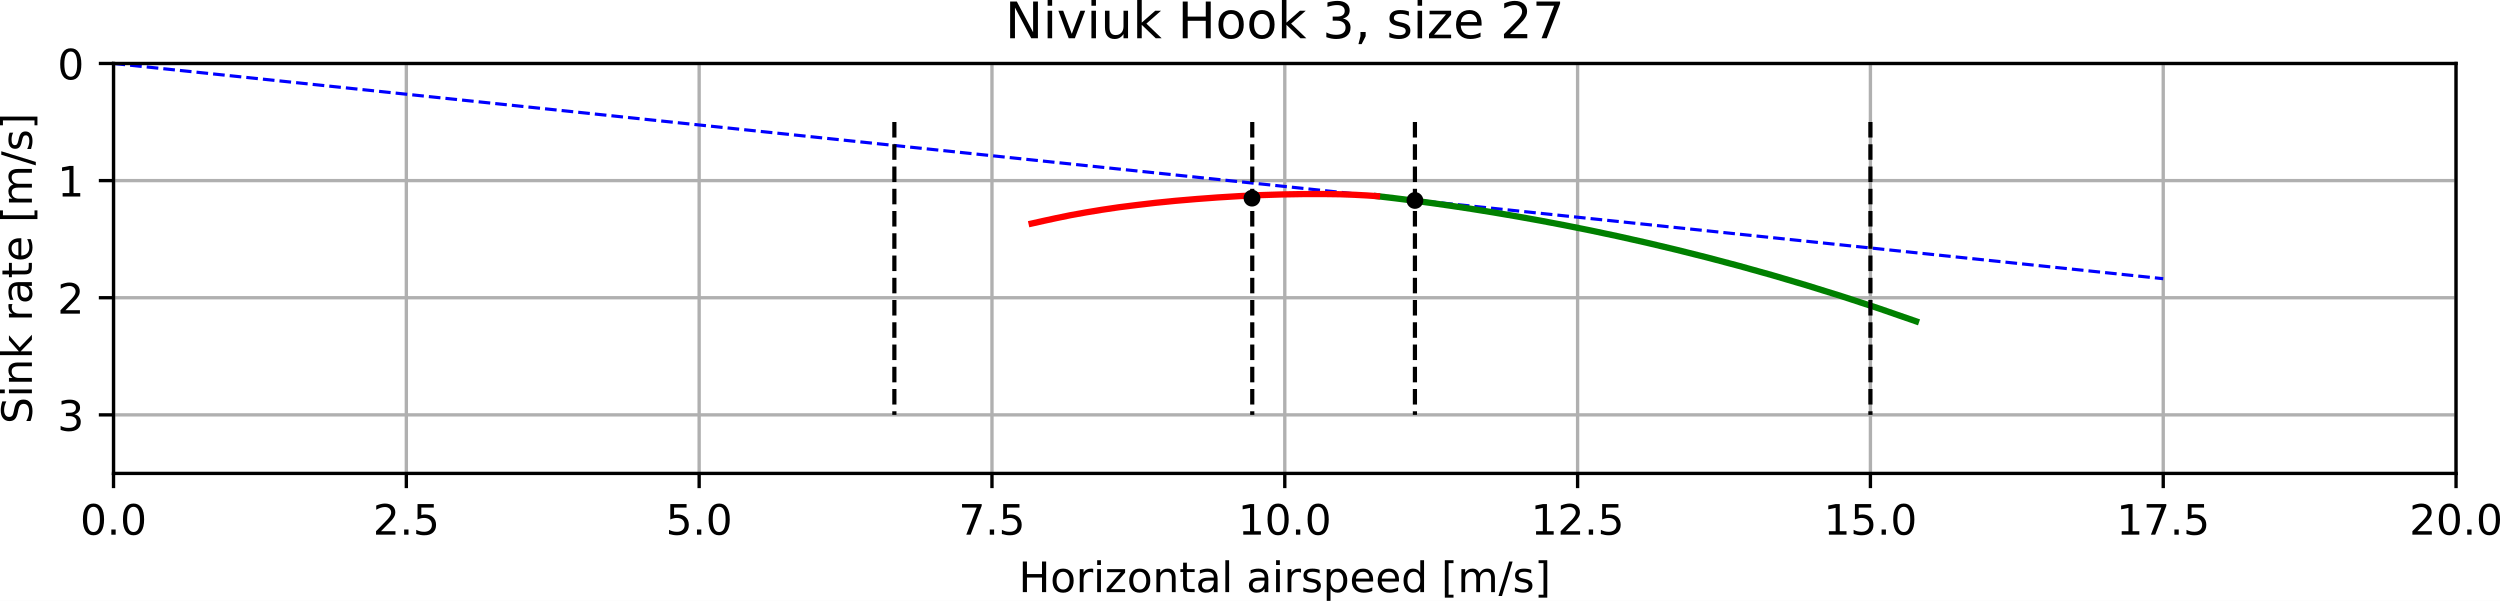
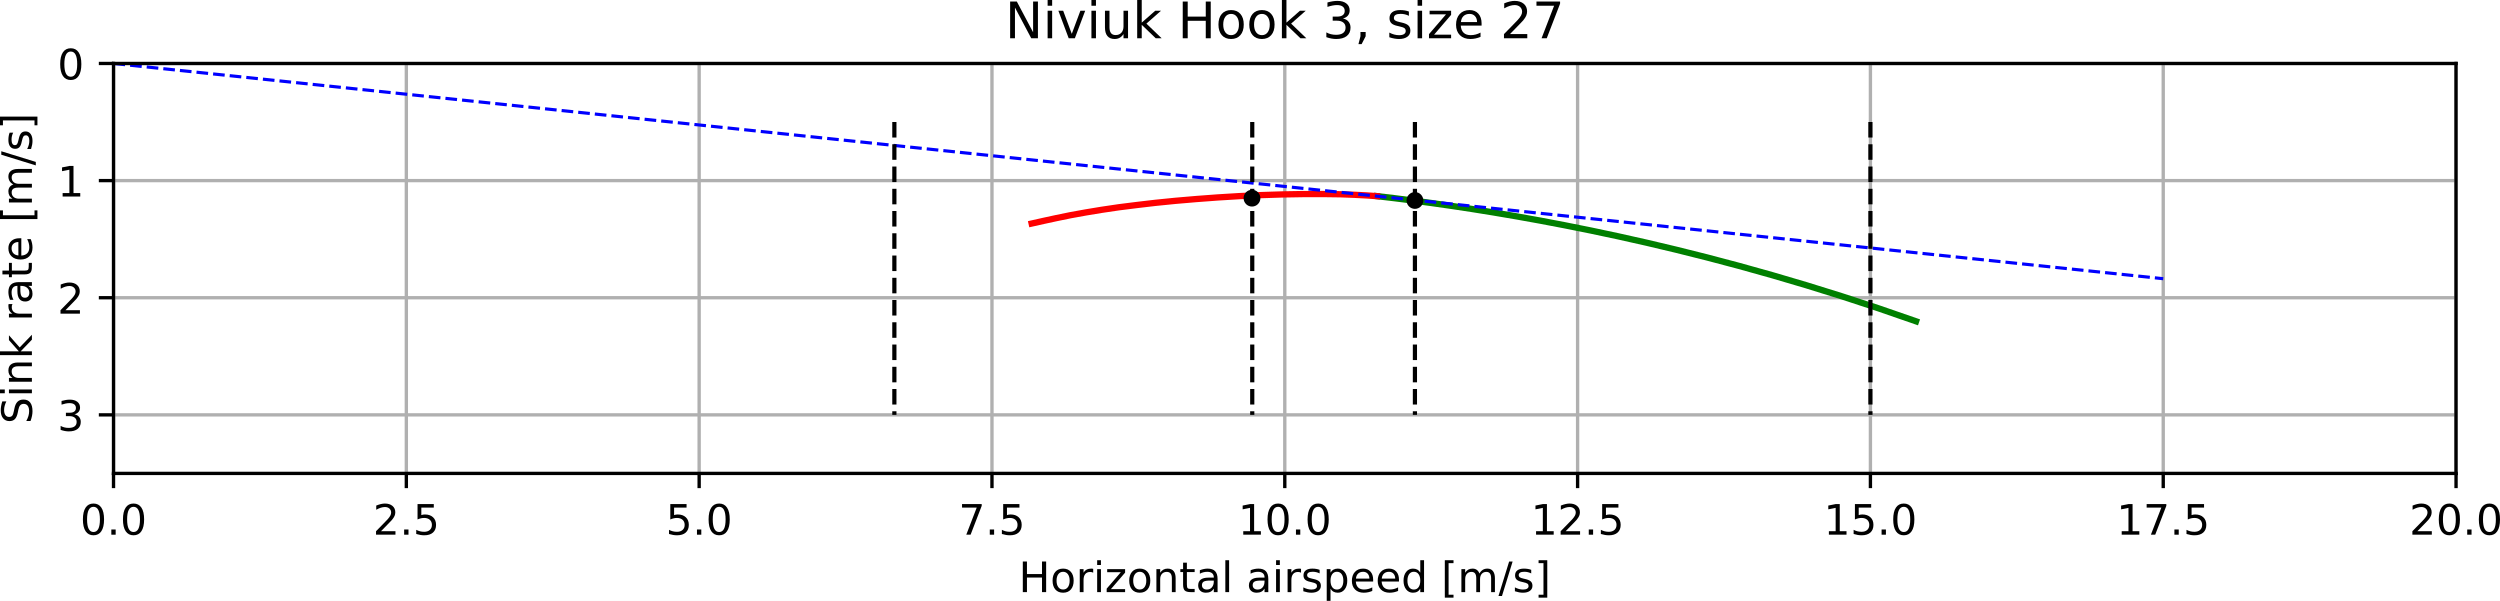
<svg xmlns="http://www.w3.org/2000/svg" xmlns:xlink="http://www.w3.org/1999/xlink" width="595.51pt" height="143.124pt" viewBox="0 0 595.51 143.124" version="1.1" id="svg480">
  <defs id="defs6">
    <style type="text/css" id="style4">*{stroke-linejoin: round; stroke-linecap: butt}</style>
  </defs>
  <rect style="fill:#ffffff;stroke-width:0.75;stroke-linecap:round" id="rect1686" width="595.51" height="143.124" x="0" y="0" />
  <g id="axes_1" transform="translate(-62.95937,-117.8569)">
    <g id="patch_2">
      <path d="m 90,230.625 h 558 v -97.65 H 90 Z" style="fill:#ffffff" id="path11" />
    </g>
    <g id="matplotlib.axis_1">
      <g id="xtick_1">
        <g id="line2d_1">
          <path d="m 90,230.625 v -97.65" clip-path="url(#p4e406c2c4f)" style="fill:none;stroke:#b0b0b0;stroke-width:0.8;stroke-linecap:square" id="path14" />
        </g>
        <g id="line2d_2">
          <defs id="defs18">
            <path id="m42795e333b" d="M 0,0 V 3.5" style="stroke:#000000;stroke-width:0.8" />
          </defs>
          <g id="g22">
            <use xlink:href="#m42795e333b" x="90" y="230.625" style="stroke:#000000;stroke-width:0.8" id="use20" width="100%" height="100%" />
          </g>
        </g>
        <g id="text_1">
          <g transform="matrix(0.1,0,0,-0.1,82.04844,245.2234)" id="g35">
            <defs id="defs27">
              <path id="DejaVuSans-30" d="m 2034,4250 q -487,0 -733,-480 -245,-479 -245,-1442 0,-959 245,-1439 246,-480 733,-480 491,0 736,480 246,480 246,1439 0,963 -246,1442 -245,480 -736,480 z m 0,500 q 785,0 1199,-621 414,-620 414,-1801 0,-1178 -414,-1799 -414,-620 -1199,-620 -784,0 -1198,620 -414,621 -414,1799 0,1181 414,1801 414,621 1198,621 z" transform="scale(0.015625)" />
              <path id="DejaVuSans-2e" d="m 684,794 h 660 V 0 H 684 Z" transform="scale(0.015625)" />
            </defs>
            <use xlink:href="#DejaVuSans-30" id="use29" x="0" y="0" width="100%" height="100%" />
            <use xlink:href="#DejaVuSans-2e" x="63.623" id="use31" y="0" width="100%" height="100%" />
            <use xlink:href="#DejaVuSans-30" x="95.41" id="use33" y="0" width="100%" height="100%" />
          </g>
        </g>
      </g>
      <g id="xtick_2">
        <g id="line2d_3">
          <path d="m 159.75,230.625 v -97.65" clip-path="url(#p4e406c2c4f)" style="fill:none;stroke:#b0b0b0;stroke-width:0.8;stroke-linecap:square" id="path39" />
        </g>
        <g id="line2d_4">
          <g id="g44">
            <use xlink:href="#m42795e333b" x="159.75" y="230.625" style="stroke:#000000;stroke-width:0.8" id="use42" width="100%" height="100%" />
          </g>
        </g>
        <g id="text_2">
          <g transform="matrix(0.1,0,0,-0.1,151.7984,245.2234)" id="g57">
            <defs id="defs49">
              <path id="DejaVuSans-32" d="M 1228,531 H 3431 V 0 H 469 v 531 q 359,372 979,998 621,627 780,809 303,340 423,576 121,236 121,464 0,372 -261,606 -261,235 -680,235 -297,0 -627,-103 -329,-103 -704,-313 v 638 q 381,153 712,231 332,78 607,78 725,0 1156,-363 431,-362 431,-968 0,-288 -108,-546 -107,-257 -392,-607 -78,-91 -497,-524 Q 1991,1309 1228,531 Z" transform="scale(0.015625)" />
              <path id="DejaVuSans-35" d="M 691,4666 H 3169 V 4134 H 1269 V 2991 q 137,47 274,70 138,23 276,23 781,0 1237,-428 457,-428 457,-1159 Q 3513,744 3044,326 2575,-91 1722,-91 1428,-91 1123,-41 819,9 494,109 v 635 q 281,-153 581,-228 300,-75 634,-75 541,0 856,284 316,284 316,772 0,487 -316,771 -315,285 -856,285 -253,0 -505,-56 -251,-56 -513,-175 z" transform="scale(0.015625)" />
            </defs>
            <use xlink:href="#DejaVuSans-32" id="use51" x="0" y="0" width="100%" height="100%" />
            <use xlink:href="#DejaVuSans-2e" x="63.623" id="use53" y="0" width="100%" height="100%" />
            <use xlink:href="#DejaVuSans-35" x="95.41" id="use55" y="0" width="100%" height="100%" />
          </g>
        </g>
      </g>
      <g id="xtick_3">
        <g id="line2d_5">
          <path d="m 229.5,230.625 v -97.65" clip-path="url(#p4e406c2c4f)" style="fill:none;stroke:#b0b0b0;stroke-width:0.8;stroke-linecap:square" id="path61" />
        </g>
        <g id="line2d_6">
          <g id="g66">
            <use xlink:href="#m42795e333b" x="229.5" y="230.625" style="stroke:#000000;stroke-width:0.8" id="use64" width="100%" height="100%" />
          </g>
        </g>
        <g id="text_3">
          <g transform="matrix(0.1,0,0,-0.1,221.5484,245.2234)" id="g75">
            <use xlink:href="#DejaVuSans-35" id="use69" x="0" y="0" width="100%" height="100%" />
            <use xlink:href="#DejaVuSans-2e" x="63.623" id="use71" y="0" width="100%" height="100%" />
            <use xlink:href="#DejaVuSans-30" x="95.41" id="use73" y="0" width="100%" height="100%" />
          </g>
        </g>
      </g>
      <g id="xtick_4">
        <g id="line2d_7">
          <path d="m 299.25,230.625 v -97.65" clip-path="url(#p4e406c2c4f)" style="fill:none;stroke:#b0b0b0;stroke-width:0.8;stroke-linecap:square" id="path79" />
        </g>
        <g id="line2d_8">
          <g id="g84">
            <use xlink:href="#m42795e333b" x="299.25" y="230.625" style="stroke:#000000;stroke-width:0.8" id="use82" width="100%" height="100%" />
          </g>
        </g>
        <g id="text_4">
          <g transform="matrix(0.1,0,0,-0.1,291.2984,245.2234)" id="g96">
            <defs id="defs88">
              <path id="DejaVuSans-37" d="M 525,4666 H 3525 V 4397 L 1831,0 H 1172 L 2766,4134 H 525 Z" transform="scale(0.015625)" />
            </defs>
            <use xlink:href="#DejaVuSans-37" id="use90" x="0" y="0" width="100%" height="100%" />
            <use xlink:href="#DejaVuSans-2e" x="63.623" id="use92" y="0" width="100%" height="100%" />
            <use xlink:href="#DejaVuSans-35" x="95.41" id="use94" y="0" width="100%" height="100%" />
          </g>
        </g>
      </g>
      <g id="xtick_5">
        <g id="line2d_9">
          <path d="m 369,230.625 v -97.65" clip-path="url(#p4e406c2c4f)" style="fill:none;stroke:#b0b0b0;stroke-width:0.8;stroke-linecap:square" id="path100" />
        </g>
        <g id="line2d_10">
          <g id="g105">
            <use xlink:href="#m42795e333b" x="369" y="230.625" style="stroke:#000000;stroke-width:0.8" id="use103" width="100%" height="100%" />
          </g>
        </g>
        <g id="text_5">
          <g transform="matrix(0.1,0,0,-0.1,357.8672,245.2234)" id="g119">
            <defs id="defs109">
              <path id="DejaVuSans-31" d="M 794,531 H 1825 V 4091 L 703,3866 v 575 l 1116,225 h 631 V 531 H 3481 V 0 H 794 Z" transform="scale(0.015625)" />
            </defs>
            <use xlink:href="#DejaVuSans-31" id="use111" x="0" y="0" width="100%" height="100%" />
            <use xlink:href="#DejaVuSans-30" x="63.623" id="use113" y="0" width="100%" height="100%" />
            <use xlink:href="#DejaVuSans-2e" x="127.246" id="use115" y="0" width="100%" height="100%" />
            <use xlink:href="#DejaVuSans-30" x="159.033" id="use117" y="0" width="100%" height="100%" />
          </g>
        </g>
      </g>
      <g id="xtick_6">
        <g id="line2d_11">
          <path d="m 438.75,230.625 v -97.65" clip-path="url(#p4e406c2c4f)" style="fill:none;stroke:#b0b0b0;stroke-width:0.8;stroke-linecap:square" id="path123" />
        </g>
        <g id="line2d_12">
          <g id="g128">
            <use xlink:href="#m42795e333b" x="438.75" y="230.625" style="stroke:#000000;stroke-width:0.8" id="use126" width="100%" height="100%" />
          </g>
        </g>
        <g id="text_6">
          <g transform="matrix(0.1,0,0,-0.1,427.6172,245.2234)" id="g139">
            <use xlink:href="#DejaVuSans-31" id="use131" x="0" y="0" width="100%" height="100%" />
            <use xlink:href="#DejaVuSans-32" x="63.623" id="use133" y="0" width="100%" height="100%" />
            <use xlink:href="#DejaVuSans-2e" x="127.246" id="use135" y="0" width="100%" height="100%" />
            <use xlink:href="#DejaVuSans-35" x="159.033" id="use137" y="0" width="100%" height="100%" />
          </g>
        </g>
      </g>
      <g id="xtick_7">
        <g id="line2d_13">
          <path d="m 508.5,230.625 v -97.65" clip-path="url(#p4e406c2c4f)" style="fill:none;stroke:#b0b0b0;stroke-width:0.8;stroke-linecap:square" id="path143" />
        </g>
        <g id="line2d_14">
          <g id="g148">
            <use xlink:href="#m42795e333b" x="508.5" y="230.625" style="stroke:#000000;stroke-width:0.8" id="use146" width="100%" height="100%" />
          </g>
        </g>
        <g id="text_7">
          <g transform="matrix(0.1,0,0,-0.1,497.3672,245.2234)" id="g159">
            <use xlink:href="#DejaVuSans-31" id="use151" x="0" y="0" width="100%" height="100%" />
            <use xlink:href="#DejaVuSans-35" x="63.623" id="use153" y="0" width="100%" height="100%" />
            <use xlink:href="#DejaVuSans-2e" x="127.246" id="use155" y="0" width="100%" height="100%" />
            <use xlink:href="#DejaVuSans-30" x="159.033" id="use157" y="0" width="100%" height="100%" />
          </g>
        </g>
      </g>
      <g id="xtick_8">
        <g id="line2d_15">
          <path d="m 578.25,230.625 v -97.65" clip-path="url(#p4e406c2c4f)" style="fill:none;stroke:#b0b0b0;stroke-width:0.8;stroke-linecap:square" id="path163" />
        </g>
        <g id="line2d_16">
          <g id="g168">
            <use xlink:href="#m42795e333b" x="578.25" y="230.625" style="stroke:#000000;stroke-width:0.8" id="use166" width="100%" height="100%" />
          </g>
        </g>
        <g id="text_8">
          <g transform="matrix(0.1,0,0,-0.1,567.1172,245.2234)" id="g179">
            <use xlink:href="#DejaVuSans-31" id="use171" x="0" y="0" width="100%" height="100%" />
            <use xlink:href="#DejaVuSans-37" x="63.623" id="use173" y="0" width="100%" height="100%" />
            <use xlink:href="#DejaVuSans-2e" x="127.246" id="use175" y="0" width="100%" height="100%" />
            <use xlink:href="#DejaVuSans-35" x="159.033" id="use177" y="0" width="100%" height="100%" />
          </g>
        </g>
      </g>
      <g id="xtick_9">
        <g id="line2d_17">
          <path d="m 648,230.625 v -97.65" clip-path="url(#p4e406c2c4f)" style="fill:none;stroke:#b0b0b0;stroke-width:0.8;stroke-linecap:square" id="path183" />
        </g>
        <g id="line2d_18">
          <g id="g188">
            <use xlink:href="#m42795e333b" x="648" y="230.625" style="stroke:#000000;stroke-width:0.8" id="use186" width="100%" height="100%" />
          </g>
        </g>
        <g id="text_9">
          <g transform="matrix(0.1,0,0,-0.1,636.8672,245.2234)" id="g199">
            <use xlink:href="#DejaVuSans-32" id="use191" x="0" y="0" width="100%" height="100%" />
            <use xlink:href="#DejaVuSans-30" x="63.623" id="use193" y="0" width="100%" height="100%" />
            <use xlink:href="#DejaVuSans-2e" x="127.246" id="use195" y="0" width="100%" height="100%" />
            <use xlink:href="#DejaVuSans-30" x="159.033" id="use197" y="0" width="100%" height="100%" />
          </g>
        </g>
      </g>
      <g id="text_10">
        <g transform="matrix(0.1,0,0,-0.1,305.6164,258.9016)" id="g273">
          <defs id="defs221">
            <path id="DejaVuSans-48" d="m 628,4666 h 631 V 2753 h 2294 v 1913 h 631 V 0 H 3553 V 2222 H 1259 V 0 H 628 Z" transform="scale(0.015625)" />
            <path id="DejaVuSans-6f" d="m 1959,3097 q -462,0 -731,-361 -269,-361 -269,-989 0,-628 267,-989 268,-361 733,-361 460,0 728,362 269,363 269,988 0,622 -269,986 -268,364 -728,364 z m 0,487 q 750,0 1178,-488 429,-487 429,-1349 Q 3566,888 3137,398 2709,-91 1959,-91 1206,-91 779,398 353,888 353,1747 q 0,862 426,1349 427,488 1180,488 z" transform="scale(0.015625)" />
            <path id="DejaVuSans-72" d="m 2631,2963 q -97,56 -211,82 -114,27 -251,27 -488,0 -749,-317 -261,-317 -261,-911 V 0 H 581 v 3500 h 578 v -544 q 182,319 472,473 291,155 707,155 59,0 131,-8 72,-7 159,-23 z" transform="scale(0.015625)" />
            <path id="DejaVuSans-69" d="m 603,3500 h 575 V 0 H 603 Z m 0,1363 h 575 V 4134 H 603 Z" transform="scale(0.015625)" />
            <path id="DejaVuSans-7a" d="M 353,3500 H 3084 V 2975 L 922,459 H 3084 V 0 H 275 V 525 L 2438,3041 H 353 Z" transform="scale(0.015625)" />
            <path id="DejaVuSans-6e" d="M 3513,2113 V 0 h -575 v 2094 q 0,497 -194,743 -194,247 -581,247 -466,0 -735,-297 -269,-296 -269,-809 V 0 H 581 v 3500 h 578 v -544 q 207,316 486,472 280,156 646,156 603,0 912,-373 310,-373 310,-1098 z" transform="scale(0.015625)" />
            <path id="DejaVuSans-74" d="M 1172,4494 V 3500 H 2356 V 3053 H 1172 V 1153 q 0,-428 117,-550 117,-122 477,-122 h 590 V 0 H 1766 Q 1100,0 847,248 594,497 594,1153 V 3053 H 172 v 447 h 422 v 994 z" transform="scale(0.015625)" />
            <path id="DejaVuSans-61" d="m 2194,1759 q -697,0 -966,-159 -269,-159 -269,-544 0,-306 202,-486 202,-179 548,-179 479,0 768,339 289,339 289,901 v 128 z m 1147,238 V 0 H 2766 V 531 Q 2569,213 2275,61 1981,-91 1556,-91 q -537,0 -855,302 -317,302 -317,808 0,590 395,890 396,300 1180,300 h 807 v 57 q 0,397 -261,614 -261,217 -733,217 -300,0 -585,-72 -284,-72 -546,-216 v 532 q 315,122 612,182 297,61 578,61 760,0 1135,-394 375,-393 375,-1193 z" transform="scale(0.015625)" />
            <path id="DejaVuSans-6c" d="m 603,4863 h 575 V 0 H 603 Z" transform="scale(0.015625)" />
            <path id="DejaVuSans-20" transform="scale(0.015625)" d="" />
            <path id="DejaVuSans-73" d="m 2834,3397 v -544 q -243,125 -506,187 -262,63 -544,63 -428,0 -642,-131 -214,-131 -214,-394 0,-200 153,-314 153,-114 616,-217 l 197,-44 q 612,-131 870,-370 258,-239 258,-667 0,-488 -386,-773 Q 2250,-91 1575,-91 1294,-91 989,-36 684,19 347,128 v 594 q 319,-166 628,-249 309,-82 613,-82 406,0 624,139 219,139 219,392 0,234 -158,359 -157,125 -692,241 l -200,47 q -534,112 -772,345 -237,233 -237,639 0,494 350,762 350,269 994,269 318,0 599,-47 282,-46 519,-140 z" transform="scale(0.015625)" />
            <path id="DejaVuSans-70" d="M 1159,525 V -1331 H 581 v 4831 h 578 v -531 q 182,312 458,463 277,152 661,152 638,0 1036,-506 399,-506 399,-1331 0,-825 -399,-1332 -398,-506 -1036,-506 -384,0 -661,152 -276,152 -458,464 z m 1957,1222 q 0,634 -261,995 -261,361 -717,361 -457,0 -718,-361 -261,-361 -261,-995 0,-634 261,-995 261,-361 718,-361 456,0 717,361 261,361 261,995 z" transform="scale(0.015625)" />
            <path id="DejaVuSans-65" d="M 3597,1894 V 1613 H 953 q 38,-594 358,-905 320,-311 892,-311 331,0 642,81 311,81 618,244 V 178 Q 3153,47 2828,-22 2503,-91 2169,-91 1331,-91 842,396 353,884 353,1716 q 0,859 464,1363 464,505 1252,505 706,0 1117,-455 411,-454 411,-1235 z m -575,169 q -6,471 -264,752 -258,282 -683,282 -481,0 -770,-272 -289,-272 -333,-766 z" transform="scale(0.015625)" />
            <path id="DejaVuSans-64" d="m 2906,2969 v 1894 h 575 V 0 H 2906 V 525 Q 2725,213 2448,61 2172,-91 1784,-91 1150,-91 751,415 353,922 353,1747 q 0,825 398,1331 399,506 1033,506 388,0 664,-152 277,-151 458,-463 z M 947,1747 q 0,-634 261,-995 261,-361 717,-361 456,0 718,361 263,361 263,995 0,634 -263,995 -262,361 -718,361 -456,0 -717,-361 -261,-361 -261,-995 z" transform="scale(0.015625)" />
            <path id="DejaVuSans-5b" d="M 550,4863 H 1875 V 4416 H 1125 V -397 h 750 V -844 H 550 Z" transform="scale(0.015625)" />
            <path id="DejaVuSans-6d" d="m 3328,2828 q 216,388 516,572 300,184 706,184 547,0 844,-383 297,-382 297,-1088 V 0 h -578 v 2094 q 0,503 -179,746 -178,244 -543,244 -447,0 -707,-297 -259,-296 -259,-809 V 0 h -578 v 2094 q 0,506 -178,748 -178,242 -550,242 -441,0 -701,-298 -259,-298 -259,-808 V 0 H 581 v 3500 h 578 v -544 q 197,322 472,475 275,153 653,153 382,0 649,-194 267,-193 395,-562 z" transform="scale(0.015625)" />
            <path id="DejaVuSans-2f" d="m 1625,4666 h 531 L 531,-594 H 0 Z" transform="scale(0.015625)" />
            <path id="DejaVuSans-5d" d="M 1947,4863 V -844 H 622 v 447 h 747 V 4416 H 622 v 447 z" transform="scale(0.015625)" />
          </defs>
          <use xlink:href="#DejaVuSans-48" id="use223" x="0" y="0" width="100%" height="100%" />
          <use xlink:href="#DejaVuSans-6f" x="75.195" id="use225" y="0" width="100%" height="100%" />
          <use xlink:href="#DejaVuSans-72" x="136.377" id="use227" y="0" width="100%" height="100%" />
          <use xlink:href="#DejaVuSans-69" x="177.49" id="use229" y="0" width="100%" height="100%" />
          <use xlink:href="#DejaVuSans-7a" x="205.273" id="use231" y="0" width="100%" height="100%" />
          <use xlink:href="#DejaVuSans-6f" x="257.764" id="use233" y="0" width="100%" height="100%" />
          <use xlink:href="#DejaVuSans-6e" x="318.945" id="use235" y="0" width="100%" height="100%" />
          <use xlink:href="#DejaVuSans-74" x="382.324" id="use237" y="0" width="100%" height="100%" />
          <use xlink:href="#DejaVuSans-61" x="421.533" id="use239" y="0" width="100%" height="100%" />
          <use xlink:href="#DejaVuSans-6c" x="482.812" id="use241" y="0" width="100%" height="100%" />
          <use xlink:href="#DejaVuSans-20" x="510.596" id="use243" y="0" width="100%" height="100%" />
          <use xlink:href="#DejaVuSans-61" x="542.383" id="use245" y="0" width="100%" height="100%" />
          <use xlink:href="#DejaVuSans-69" x="603.662" id="use247" y="0" width="100%" height="100%" />
          <use xlink:href="#DejaVuSans-72" x="631.445" id="use249" y="0" width="100%" height="100%" />
          <use xlink:href="#DejaVuSans-73" x="672.559" id="use251" y="0" width="100%" height="100%" />
          <use xlink:href="#DejaVuSans-70" x="724.658" id="use253" y="0" width="100%" height="100%" />
          <use xlink:href="#DejaVuSans-65" x="788.135" id="use255" y="0" width="100%" height="100%" />
          <use xlink:href="#DejaVuSans-65" x="849.658" id="use257" y="0" width="100%" height="100%" />
          <use xlink:href="#DejaVuSans-64" x="911.182" id="use259" y="0" width="100%" height="100%" />
          <use xlink:href="#DejaVuSans-20" x="974.658" id="use261" y="0" width="100%" height="100%" />
          <use xlink:href="#DejaVuSans-5b" x="1006.445" id="use263" y="0" width="100%" height="100%" />
          <use xlink:href="#DejaVuSans-6d" x="1045.459" id="use265" y="0" width="100%" height="100%" />
          <use xlink:href="#DejaVuSans-2f" x="1142.871" id="use267" y="0" width="100%" height="100%" />
          <use xlink:href="#DejaVuSans-73" x="1176.562" id="use269" y="0" width="100%" height="100%" />
          <use xlink:href="#DejaVuSans-5d" x="1228.662" id="use271" y="0" width="100%" height="100%" />
        </g>
      </g>
    </g>
    <g id="matplotlib.axis_2">
      <g id="ytick_1">
        <g id="line2d_19">
          <path d="M 90,132.975 H 648" clip-path="url(#p4e406c2c4f)" style="fill:none;stroke:#b0b0b0;stroke-width:0.8;stroke-linecap:square" id="path277" />
        </g>
        <g id="line2d_20">
          <defs id="defs281">
            <path id="med8444275d" d="M 0,0 H -3.5" style="stroke:#000000;stroke-width:0.8" />
          </defs>
          <g id="g285">
            <use xlink:href="#med8444275d" x="90" y="132.975" style="stroke:#000000;stroke-width:0.8" id="use283" width="100%" height="100%" />
          </g>
        </g>
        <g id="text_11">
          <g transform="matrix(0.1,0,0,-0.1,76.6375,136.7742)" id="g290">
            <use xlink:href="#DejaVuSans-30" id="use288" x="0" y="0" width="100%" height="100%" />
          </g>
        </g>
      </g>
      <g id="ytick_2">
        <g id="line2d_21">
          <path d="M 90,160.875 H 648" clip-path="url(#p4e406c2c4f)" style="fill:none;stroke:#b0b0b0;stroke-width:0.8;stroke-linecap:square" id="path294" />
        </g>
        <g id="line2d_22">
          <g id="g299">
            <use xlink:href="#med8444275d" x="90" y="160.875" style="stroke:#000000;stroke-width:0.8" id="use297" width="100%" height="100%" />
          </g>
        </g>
        <g id="text_12">
          <g transform="matrix(0.1,0,0,-0.1,76.6375,164.6742)" id="g304">
            <use xlink:href="#DejaVuSans-31" id="use302" x="0" y="0" width="100%" height="100%" />
          </g>
        </g>
      </g>
      <g id="ytick_3">
        <g id="line2d_23">
          <path d="M 90,188.775 H 648" clip-path="url(#p4e406c2c4f)" style="fill:none;stroke:#b0b0b0;stroke-width:0.8;stroke-linecap:square" id="path308" />
        </g>
        <g id="line2d_24">
          <g id="g313">
            <use xlink:href="#med8444275d" x="90" y="188.775" style="stroke:#000000;stroke-width:0.8" id="use311" width="100%" height="100%" />
          </g>
        </g>
        <g id="text_13">
          <g transform="matrix(0.1,0,0,-0.1,76.6375,192.5742)" id="g318">
            <use xlink:href="#DejaVuSans-32" id="use316" x="0" y="0" width="100%" height="100%" />
          </g>
        </g>
      </g>
      <g id="ytick_4">
        <g id="line2d_25">
          <path d="M 90,216.675 H 648" clip-path="url(#p4e406c2c4f)" style="fill:none;stroke:#b0b0b0;stroke-width:0.8;stroke-linecap:square" id="path322" />
        </g>
        <g id="line2d_26">
          <g id="g327">
            <use xlink:href="#med8444275d" x="90" y="216.675" style="stroke:#000000;stroke-width:0.8" id="use325" width="100%" height="100%" />
          </g>
        </g>
        <g id="text_14">
          <g transform="matrix(0.1,0,0,-0.1,76.6375,220.4742)" id="g335">
            <defs id="defs331">
              <path id="DejaVuSans-33" d="m 2597,2516 q 453,-97 707,-404 255,-306 255,-756 0,-690 -475,-1069 -475,-378 -1350,-378 -293,0 -604,58 -311,58 -642,174 v 609 q 262,-153 574,-231 313,-78 654,-78 593,0 904,234 311,234 311,681 0,413 -289,645 -289,233 -804,233 h -544 v 519 h 569 q 465,0 712,186 247,186 247,536 0,359 -255,551 -254,193 -729,193 -260,0 -557,-57 -297,-56 -653,-174 v 562 q 360,100 674,150 314,50 592,50 719,0 1137,-327 419,-326 419,-882 0,-388 -222,-655 -222,-267 -631,-370 z" transform="scale(0.015625)" />
            </defs>
            <use xlink:href="#DejaVuSans-33" id="use333" x="0" y="0" width="100%" height="100%" />
          </g>
        </g>
      </g>
      <g id="text_15">
        <g transform="matrix(0,-0.1,-0.1,0,70.55781,218.8227)" id="g373">
          <defs id="defs341">
            <path id="DejaVuSans-53" d="m 3425,4513 v -616 q -359,172 -678,256 -319,85 -616,85 -515,0 -795,-200 -280,-200 -280,-569 0,-310 186,-468 186,-157 705,-254 l 381,-78 q 706,-135 1042,-474 336,-339 336,-907 0,-679 -455,-1029 -454,-350 -1332,-350 -331,0 -705,75 -373,75 -773,222 v 650 q 384,-215 753,-325 369,-109 725,-109 540,0 834,212 294,213 294,607 0,343 -211,537 -211,194 -692,291 l -385,75 q -706,140 -1022,440 -315,300 -315,835 0,619 436,975 436,356 1201,356 329,0 669,-60 341,-59 697,-177 z" transform="scale(0.015625)" />
            <path id="DejaVuSans-6b" d="m 581,4863 h 578 V 1991 l 1716,1509 h 734 L 1753,1863 3688,0 H 2938 L 1159,1709 V 0 H 581 Z" transform="scale(0.015625)" />
          </defs>
          <use xlink:href="#DejaVuSans-53" id="use343" x="0" y="0" width="100%" height="100%" />
          <use xlink:href="#DejaVuSans-69" x="63.477" id="use345" y="0" width="100%" height="100%" />
          <use xlink:href="#DejaVuSans-6e" x="91.26" id="use347" y="0" width="100%" height="100%" />
          <use xlink:href="#DejaVuSans-6b" x="154.639" id="use349" y="0" width="100%" height="100%" />
          <use xlink:href="#DejaVuSans-20" x="212.549" id="use351" y="0" width="100%" height="100%" />
          <use xlink:href="#DejaVuSans-72" x="244.336" id="use353" y="0" width="100%" height="100%" />
          <use xlink:href="#DejaVuSans-61" x="285.449" id="use355" y="0" width="100%" height="100%" />
          <use xlink:href="#DejaVuSans-74" x="346.729" id="use357" y="0" width="100%" height="100%" />
          <use xlink:href="#DejaVuSans-65" x="385.938" id="use359" y="0" width="100%" height="100%" />
          <use xlink:href="#DejaVuSans-20" x="447.461" id="use361" y="0" width="100%" height="100%" />
          <use xlink:href="#DejaVuSans-5b" x="479.248" id="use363" y="0" width="100%" height="100%" />
          <use xlink:href="#DejaVuSans-6d" x="518.262" id="use365" y="0" width="100%" height="100%" />
          <use xlink:href="#DejaVuSans-2f" x="615.674" id="use367" y="0" width="100%" height="100%" />
          <use xlink:href="#DejaVuSans-73" x="649.365" id="use369" y="0" width="100%" height="100%" />
          <use xlink:href="#DejaVuSans-5d" x="701.465" id="use371" y="0" width="100%" height="100%" />
        </g>
      </g>
    </g>
-     <g id="line2d_27">
-       <path d="m 90,132.975 488.25,51.271" clip-path="url(#p4e406c2c4f)" style="fill:none;stroke:#0000ff;stroke-width:0.75;stroke-dasharray:2.775, 1.2;stroke-dashoffset:0" id="path377" />
-     </g>
    <g id="line2d_28">
      <path d="m 390.957,164.578 4.18,0.491 4.322,0.545 4.488,0.603 4.704,0.671 4.927,0.746 5.15,0.827 5.393,0.917 5.654,1.017 5.934,1.128 6.223,1.25 6.499,1.38 6.772,1.52 7.059,1.674 7.353,1.842 7.638,2.021 7.898,2.208 8.168,2.41 8.432,2.625 8.687,2.852 8.933,3.091" clip-path="url(#p4e406c2c4f)" style="fill:none;stroke:#008000;stroke-width:1.5;stroke-linecap:square" id="path380" />
    </g>
    <g id="line2d_29">
      <path d="m 390.957,164.578 -2.452,-0.169 -2.923,-0.153 -3.373,-0.124 -4.167,-0.057 -4.636,0.009 -4.994,0.087 -5.104,0.161 -5.168,0.244 -5.101,0.311 -5.101,0.38 -4.986,0.426 -4.752,0.477 -4.474,0.524 -4.307,0.543 -4.051,0.599 -3.784,0.626 -3.618,0.655 -3.352,0.688 -3.064,0.664 -2.843,0.638" clip-path="url(#p4e406c2c4f)" style="fill:none;stroke:#ff0000;stroke-width:1.5;stroke-linecap:square" id="path383" />
+     </g>
+     <g id="line2d_27">
+       <path d="m 90,132.975 488.25,51.271" clip-path="url(#p4e406c2c4f)" style="display:inline;fill:none;stroke:#0000ff;stroke-width:0.75;stroke-dasharray:2.775, 1.2;stroke-dashoffset:0" id="path377" />
    </g>
    <g id="LineCollection_1">
      <path d="m 276,146.925 v 69.75" clip-path="url(#p4e406c2c4f)" style="fill:none;stroke:#000000;stroke-dasharray:3.7, 1.6;stroke-dashoffset:0" id="path386" />
      <path d="m 361.25,146.925 v 69.75" clip-path="url(#p4e406c2c4f)" style="fill:none;stroke:#000000;stroke-dasharray:3.7, 1.6;stroke-dashoffset:0" id="path388" />
      <path d="m 400,146.925 v 69.75" clip-path="url(#p4e406c2c4f)" style="fill:none;stroke:#000000;stroke-dasharray:3.7, 1.6;stroke-dashoffset:0" id="path390" />
      <path d="m 508.5,146.925 v 69.75" clip-path="url(#p4e406c2c4f)" style="fill:none;stroke:#000000;stroke-dasharray:3.7, 1.6;stroke-dashoffset:0" id="path392" />
    </g>
    <g id="line2d_30">
      <defs id="defs396">
        <path id="mc46b4c824e" d="M 0,1.5 C 0.398,1.5 0.779,1.342 1.061,1.061 1.342,0.779 1.5,0.398 1.5,0 1.5,-0.398 1.342,-0.779 1.061,-1.061 0.779,-1.342 0.398,-1.5 0,-1.5 c -0.398,0 -0.779,0.158 -1.061,0.439 C -1.342,-0.779 -1.5,-0.398 -1.5,0 c 0,0.398 0.158,0.779 0.439,1.061 C -0.779,1.342 -0.398,1.5 0,1.5 Z" style="stroke:#000000" />
      </defs>
      <g clip-path="url(#p4e406c2c4f)" id="g400">
        <use xlink:href="#mc46b4c824e" x="361.188" y="165.06" style="stroke:#000000" id="use398" width="100%" height="100%" />
      </g>
    </g>
    <g id="line2d_31">
      <g clip-path="url(#p4e406c2c4f)" id="g405">
        <use xlink:href="#mc46b4c824e" x="400" y="165.607" style="stroke:#000000" id="use403" width="100%" height="100%" />
      </g>
    </g>
    <g id="patch_3">
      <path d="m 90,230.625 v -97.65" style="fill:none;stroke:#000000;stroke-width:0.8;stroke-linecap:square;stroke-linejoin:miter" id="path408" />
    </g>
    <g id="patch_4">
      <path d="m 648,230.625 v -97.65" style="fill:none;stroke:#000000;stroke-width:0.8;stroke-linecap:square;stroke-linejoin:miter" id="path411" />
    </g>
    <g id="patch_5">
      <path d="M 90,230.625 H 648" style="fill:none;stroke:#000000;stroke-width:0.8;stroke-linecap:square;stroke-linejoin:miter" id="path414" />
    </g>
    <g id="patch_6">
      <path d="M 90,132.975 H 648" style="fill:none;stroke:#000000;stroke-width:0.8;stroke-linecap:square;stroke-linejoin:miter" id="path417" />
    </g>
    <g id="text_16">
      <g transform="matrix(0.12,0,0,-0.12,302.4,126.975)" id="g470">
        <defs id="defs424">
          <path id="DejaVuSans-4e" d="m 628,4666 h 850 L 3547,763 v 3903 h 612 V 0 H 3309 L 1241,3903 V 0 H 628 Z" transform="scale(0.015625)" />
          <path id="DejaVuSans-76" d="M 191,3500 H 800 L 1894,563 2988,3500 h 609 L 2284,0 h -781 z" transform="scale(0.015625)" />
          <path id="DejaVuSans-75" d="m 544,1381 v 2119 h 575 V 1403 q 0,-497 193,-746 194,-248 582,-248 465,0 735,297 271,297 271,810 v 1984 h 575 V 0 H 2900 V 538 Q 2691,219 2414,64 2138,-91 1772,-91 1169,-91 856,284 544,659 544,1381 Z m 1447,2203 z" transform="scale(0.015625)" />
          <path id="DejaVuSans-2c" d="m 750,794 h 659 V 256 L 897,-744 H 494 L 750,256 Z" transform="scale(0.015625)" />
        </defs>
        <use xlink:href="#DejaVuSans-4e" id="use426" x="0" y="0" width="100%" height="100%" />
        <use xlink:href="#DejaVuSans-69" x="74.805" id="use428" y="0" width="100%" height="100%" />
        <use xlink:href="#DejaVuSans-76" x="102.588" id="use430" y="0" width="100%" height="100%" />
        <use xlink:href="#DejaVuSans-69" x="161.768" id="use432" y="0" width="100%" height="100%" />
        <use xlink:href="#DejaVuSans-75" x="189.551" id="use434" y="0" width="100%" height="100%" />
        <use xlink:href="#DejaVuSans-6b" x="252.93" id="use436" y="0" width="100%" height="100%" />
        <use xlink:href="#DejaVuSans-20" x="310.84" id="use438" y="0" width="100%" height="100%" />
        <use xlink:href="#DejaVuSans-48" x="342.627" id="use440" y="0" width="100%" height="100%" />
        <use xlink:href="#DejaVuSans-6f" x="417.822" id="use442" y="0" width="100%" height="100%" />
        <use xlink:href="#DejaVuSans-6f" x="479.004" id="use444" y="0" width="100%" height="100%" />
        <use xlink:href="#DejaVuSans-6b" x="540.186" id="use446" y="0" width="100%" height="100%" />
        <use xlink:href="#DejaVuSans-20" x="598.096" id="use448" y="0" width="100%" height="100%" />
        <use xlink:href="#DejaVuSans-33" x="629.883" id="use450" y="0" width="100%" height="100%" />
        <use xlink:href="#DejaVuSans-2c" x="693.506" id="use452" y="0" width="100%" height="100%" />
        <use xlink:href="#DejaVuSans-20" x="725.293" id="use454" y="0" width="100%" height="100%" />
        <use xlink:href="#DejaVuSans-73" x="757.08" id="use456" y="0" width="100%" height="100%" />
        <use xlink:href="#DejaVuSans-69" x="809.18" id="use458" y="0" width="100%" height="100%" />
        <use xlink:href="#DejaVuSans-7a" x="836.963" id="use460" y="0" width="100%" height="100%" />
        <use xlink:href="#DejaVuSans-65" x="889.453" id="use462" y="0" width="100%" height="100%" />
        <use xlink:href="#DejaVuSans-20" x="950.977" id="use464" y="0" width="100%" height="100%" />
        <use xlink:href="#DejaVuSans-32" x="982.764" id="use466" y="0" width="100%" height="100%" />
        <use xlink:href="#DejaVuSans-37" x="1046.387" id="use468" y="0" width="100%" height="100%" />
      </g>
    </g>
  </g>
  <defs id="defs478">
    <clipPath id="p4e406c2c4f">
      <rect x="90" y="132.975" width="558" height="97.65" id="rect475" />
    </clipPath>
  </defs>
</svg>
